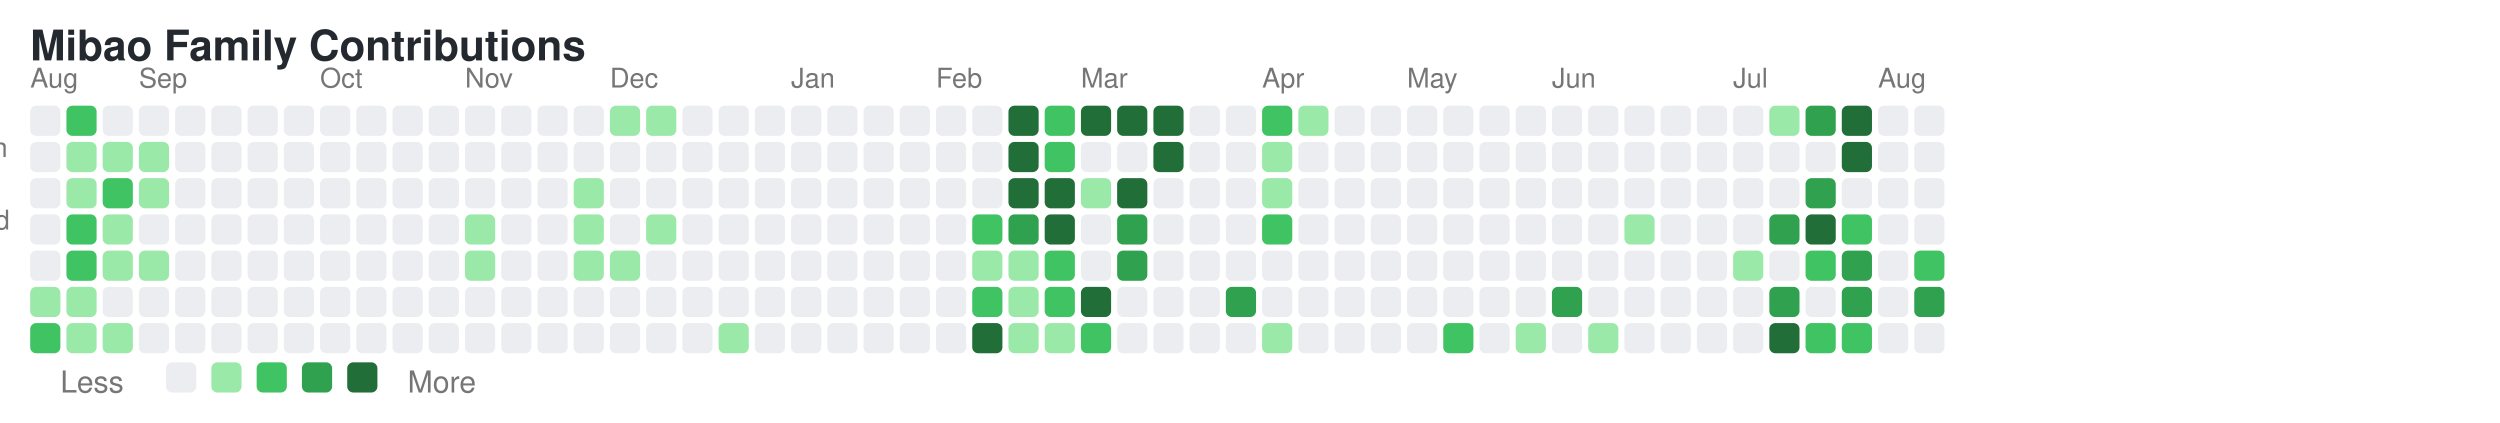
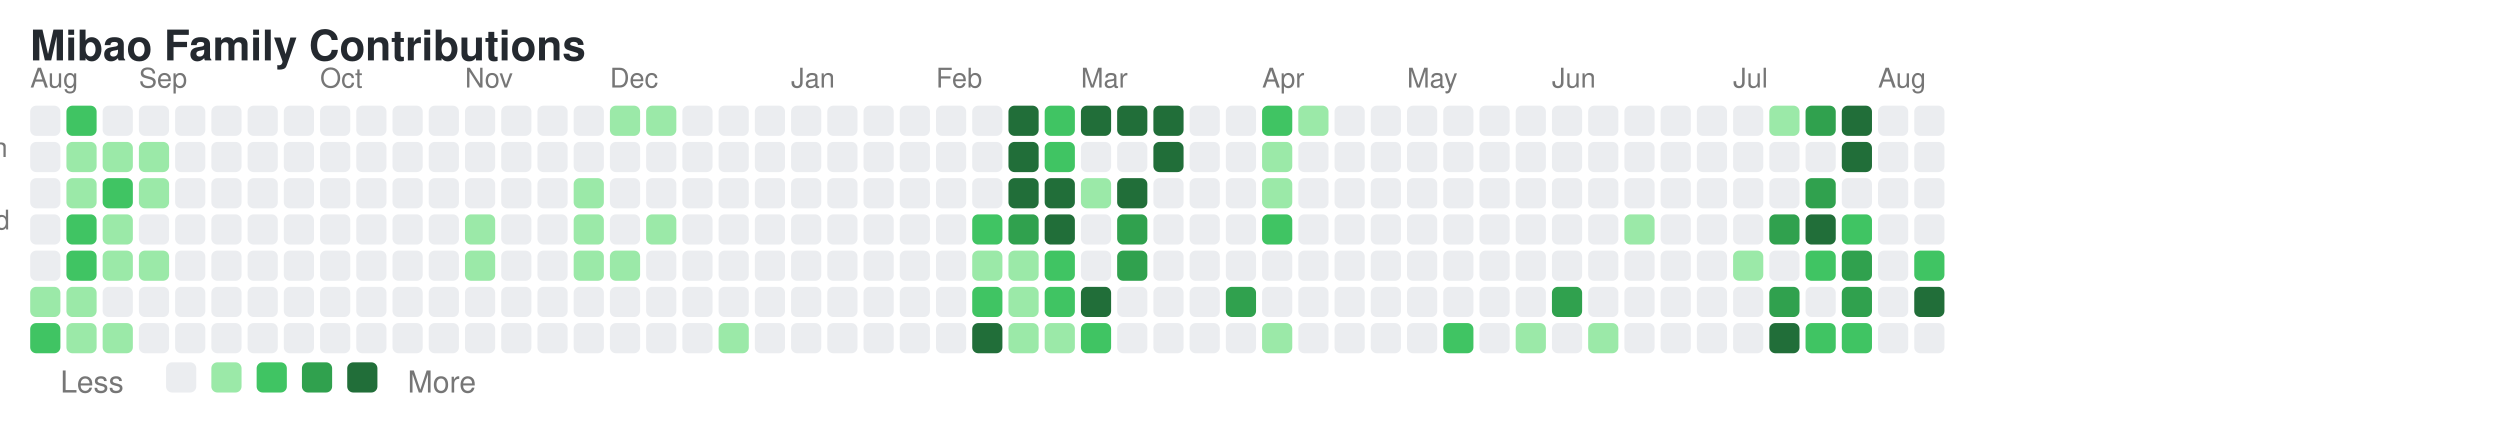
<svg xmlns="http://www.w3.org/2000/svg" width="828" height="140">
  <text x="10" y="20" font-family="-apple-system, BlinkMacSystemFont, Segoe UI, Helvetica, Arial, sans-serif" font-size="14" font-weight="600" fill="#24292f">Mibao Family Contributions</text>
  <g transform="translate(10, 35)">
    <text x="0" y="-6" font-family="-apple-system, BlinkMacSystemFont, Segoe UI, Helvetica, Arial, sans-serif" font-size="9" fill="#767676">Aug</text>
    <text x="36" y="-6" font-family="-apple-system, BlinkMacSystemFont, Segoe UI, Helvetica, Arial, sans-serif" font-size="9" fill="#767676">Sep</text>
    <text x="96" y="-6" font-family="-apple-system, BlinkMacSystemFont, Segoe UI, Helvetica, Arial, sans-serif" font-size="9" fill="#767676">Oct</text>
    <text x="144" y="-6" font-family="-apple-system, BlinkMacSystemFont, Segoe UI, Helvetica, Arial, sans-serif" font-size="9" fill="#767676">Nov</text>
    <text x="192" y="-6" font-family="-apple-system, BlinkMacSystemFont, Segoe UI, Helvetica, Arial, sans-serif" font-size="9" fill="#767676">Dec</text>
    <text x="252" y="-6" font-family="-apple-system, BlinkMacSystemFont, Segoe UI, Helvetica, Arial, sans-serif" font-size="9" fill="#767676">Jan</text>
    <text x="300" y="-6" font-family="-apple-system, BlinkMacSystemFont, Segoe UI, Helvetica, Arial, sans-serif" font-size="9" fill="#767676">Feb</text>
    <text x="348" y="-6" font-family="-apple-system, BlinkMacSystemFont, Segoe UI, Helvetica, Arial, sans-serif" font-size="9" fill="#767676">Mar</text>
    <text x="408" y="-6" font-family="-apple-system, BlinkMacSystemFont, Segoe UI, Helvetica, Arial, sans-serif" font-size="9" fill="#767676">Apr</text>
    <text x="456" y="-6" font-family="-apple-system, BlinkMacSystemFont, Segoe UI, Helvetica, Arial, sans-serif" font-size="9" fill="#767676">May</text>
    <text x="504" y="-6" font-family="-apple-system, BlinkMacSystemFont, Segoe UI, Helvetica, Arial, sans-serif" font-size="9" fill="#767676">Jun</text>
    <text x="564" y="-6" font-family="-apple-system, BlinkMacSystemFont, Segoe UI, Helvetica, Arial, sans-serif" font-size="9" fill="#767676">Jul</text>
    <text x="612" y="-6" font-family="-apple-system, BlinkMacSystemFont, Segoe UI, Helvetica, Arial, sans-serif" font-size="9" fill="#767676">Aug</text>
    <text x="-25" y="17.0" font-family="-apple-system, BlinkMacSystemFont, Segoe UI, Helvetica, Arial, sans-serif" font-size="9" fill="#767676">Mon</text>
    <text x="-25" y="41.0" font-family="-apple-system, BlinkMacSystemFont, Segoe UI, Helvetica, Arial, sans-serif" font-size="9" fill="#767676">Wed</text>
    <text x="-25" y="65.0" font-family="-apple-system, BlinkMacSystemFont, Segoe UI, Helvetica, Arial, sans-serif" font-size="9" fill="#767676">Fri</text>
    <rect x="0" y="0" width="10" height="10" fill="#ebedf0" rx="2" />
    <rect x="0" y="12" width="10" height="10" fill="#ebedf0" rx="2" />
    <rect x="0" y="24" width="10" height="10" fill="#ebedf0" rx="2" />
    <rect x="0" y="36" width="10" height="10" fill="#ebedf0" rx="2" />
    <rect x="0" y="48" width="10" height="10" fill="#ebedf0" rx="2" />
    <rect x="0" y="60" width="10" height="10" fill="#9be9a8" rx="2" />
    <rect x="0" y="72" width="10" height="10" fill="#40c463" rx="2" />
    <rect x="12" y="0" width="10" height="10" fill="#40c463" rx="2" />
    <rect x="12" y="12" width="10" height="10" fill="#9be9a8" rx="2" />
    <rect x="12" y="24" width="10" height="10" fill="#9be9a8" rx="2" />
    <rect x="12" y="36" width="10" height="10" fill="#40c463" rx="2" />
    <rect x="12" y="48" width="10" height="10" fill="#40c463" rx="2" />
    <rect x="12" y="60" width="10" height="10" fill="#9be9a8" rx="2" />
    <rect x="12" y="72" width="10" height="10" fill="#9be9a8" rx="2" />
    <rect x="24" y="0" width="10" height="10" fill="#ebedf0" rx="2" />
    <rect x="24" y="12" width="10" height="10" fill="#9be9a8" rx="2" />
    <rect x="24" y="24" width="10" height="10" fill="#40c463" rx="2" />
    <rect x="24" y="36" width="10" height="10" fill="#9be9a8" rx="2" />
    <rect x="24" y="48" width="10" height="10" fill="#9be9a8" rx="2" />
    <rect x="24" y="60" width="10" height="10" fill="#ebedf0" rx="2" />
    <rect x="24" y="72" width="10" height="10" fill="#9be9a8" rx="2" />
    <rect x="36" y="0" width="10" height="10" fill="#ebedf0" rx="2" />
    <rect x="36" y="12" width="10" height="10" fill="#9be9a8" rx="2" />
    <rect x="36" y="24" width="10" height="10" fill="#9be9a8" rx="2" />
    <rect x="36" y="36" width="10" height="10" fill="#ebedf0" rx="2" />
    <rect x="36" y="48" width="10" height="10" fill="#9be9a8" rx="2" />
    <rect x="36" y="60" width="10" height="10" fill="#ebedf0" rx="2" />
    <rect x="36" y="72" width="10" height="10" fill="#ebedf0" rx="2" />
    <rect x="48" y="0" width="10" height="10" fill="#ebedf0" rx="2" />
    <rect x="48" y="12" width="10" height="10" fill="#ebedf0" rx="2" />
    <rect x="48" y="24" width="10" height="10" fill="#ebedf0" rx="2" />
    <rect x="48" y="36" width="10" height="10" fill="#ebedf0" rx="2" />
    <rect x="48" y="48" width="10" height="10" fill="#ebedf0" rx="2" />
    <rect x="48" y="60" width="10" height="10" fill="#ebedf0" rx="2" />
    <rect x="48" y="72" width="10" height="10" fill="#ebedf0" rx="2" />
    <rect x="60" y="0" width="10" height="10" fill="#ebedf0" rx="2" />
    <rect x="60" y="12" width="10" height="10" fill="#ebedf0" rx="2" />
    <rect x="60" y="24" width="10" height="10" fill="#ebedf0" rx="2" />
    <rect x="60" y="36" width="10" height="10" fill="#ebedf0" rx="2" />
    <rect x="60" y="48" width="10" height="10" fill="#ebedf0" rx="2" />
    <rect x="60" y="60" width="10" height="10" fill="#ebedf0" rx="2" />
    <rect x="60" y="72" width="10" height="10" fill="#ebedf0" rx="2" />
    <rect x="72" y="0" width="10" height="10" fill="#ebedf0" rx="2" />
    <rect x="72" y="12" width="10" height="10" fill="#ebedf0" rx="2" />
    <rect x="72" y="24" width="10" height="10" fill="#ebedf0" rx="2" />
    <rect x="72" y="36" width="10" height="10" fill="#ebedf0" rx="2" />
    <rect x="72" y="48" width="10" height="10" fill="#ebedf0" rx="2" />
    <rect x="72" y="60" width="10" height="10" fill="#ebedf0" rx="2" />
    <rect x="72" y="72" width="10" height="10" fill="#ebedf0" rx="2" />
    <rect x="84" y="0" width="10" height="10" fill="#ebedf0" rx="2" />
    <rect x="84" y="12" width="10" height="10" fill="#ebedf0" rx="2" />
    <rect x="84" y="24" width="10" height="10" fill="#ebedf0" rx="2" />
    <rect x="84" y="36" width="10" height="10" fill="#ebedf0" rx="2" />
    <rect x="84" y="48" width="10" height="10" fill="#ebedf0" rx="2" />
    <rect x="84" y="60" width="10" height="10" fill="#ebedf0" rx="2" />
    <rect x="84" y="72" width="10" height="10" fill="#ebedf0" rx="2" />
    <rect x="96" y="0" width="10" height="10" fill="#ebedf0" rx="2" />
    <rect x="96" y="12" width="10" height="10" fill="#ebedf0" rx="2" />
    <rect x="96" y="24" width="10" height="10" fill="#ebedf0" rx="2" />
    <rect x="96" y="36" width="10" height="10" fill="#ebedf0" rx="2" />
    <rect x="96" y="48" width="10" height="10" fill="#ebedf0" rx="2" />
    <rect x="96" y="60" width="10" height="10" fill="#ebedf0" rx="2" />
    <rect x="96" y="72" width="10" height="10" fill="#ebedf0" rx="2" />
    <rect x="108" y="0" width="10" height="10" fill="#ebedf0" rx="2" />
    <rect x="108" y="12" width="10" height="10" fill="#ebedf0" rx="2" />
    <rect x="108" y="24" width="10" height="10" fill="#ebedf0" rx="2" />
    <rect x="108" y="36" width="10" height="10" fill="#ebedf0" rx="2" />
    <rect x="108" y="48" width="10" height="10" fill="#ebedf0" rx="2" />
    <rect x="108" y="60" width="10" height="10" fill="#ebedf0" rx="2" />
    <rect x="108" y="72" width="10" height="10" fill="#ebedf0" rx="2" />
    <rect x="120" y="0" width="10" height="10" fill="#ebedf0" rx="2" />
    <rect x="120" y="12" width="10" height="10" fill="#ebedf0" rx="2" />
    <rect x="120" y="24" width="10" height="10" fill="#ebedf0" rx="2" />
    <rect x="120" y="36" width="10" height="10" fill="#ebedf0" rx="2" />
    <rect x="120" y="48" width="10" height="10" fill="#ebedf0" rx="2" />
    <rect x="120" y="60" width="10" height="10" fill="#ebedf0" rx="2" />
    <rect x="120" y="72" width="10" height="10" fill="#ebedf0" rx="2" />
    <rect x="132" y="0" width="10" height="10" fill="#ebedf0" rx="2" />
    <rect x="132" y="12" width="10" height="10" fill="#ebedf0" rx="2" />
    <rect x="132" y="24" width="10" height="10" fill="#ebedf0" rx="2" />
    <rect x="132" y="36" width="10" height="10" fill="#ebedf0" rx="2" />
    <rect x="132" y="48" width="10" height="10" fill="#ebedf0" rx="2" />
    <rect x="132" y="60" width="10" height="10" fill="#ebedf0" rx="2" />
    <rect x="132" y="72" width="10" height="10" fill="#ebedf0" rx="2" />
    <rect x="144" y="0" width="10" height="10" fill="#ebedf0" rx="2" />
    <rect x="144" y="12" width="10" height="10" fill="#ebedf0" rx="2" />
    <rect x="144" y="24" width="10" height="10" fill="#ebedf0" rx="2" />
    <rect x="144" y="36" width="10" height="10" fill="#9be9a8" rx="2" />
    <rect x="144" y="48" width="10" height="10" fill="#9be9a8" rx="2" />
    <rect x="144" y="60" width="10" height="10" fill="#ebedf0" rx="2" />
    <rect x="144" y="72" width="10" height="10" fill="#ebedf0" rx="2" />
    <rect x="156" y="0" width="10" height="10" fill="#ebedf0" rx="2" />
    <rect x="156" y="12" width="10" height="10" fill="#ebedf0" rx="2" />
    <rect x="156" y="24" width="10" height="10" fill="#ebedf0" rx="2" />
    <rect x="156" y="36" width="10" height="10" fill="#ebedf0" rx="2" />
    <rect x="156" y="48" width="10" height="10" fill="#ebedf0" rx="2" />
    <rect x="156" y="60" width="10" height="10" fill="#ebedf0" rx="2" />
    <rect x="156" y="72" width="10" height="10" fill="#ebedf0" rx="2" />
    <rect x="168" y="0" width="10" height="10" fill="#ebedf0" rx="2" />
    <rect x="168" y="12" width="10" height="10" fill="#ebedf0" rx="2" />
    <rect x="168" y="24" width="10" height="10" fill="#ebedf0" rx="2" />
    <rect x="168" y="36" width="10" height="10" fill="#ebedf0" rx="2" />
    <rect x="168" y="48" width="10" height="10" fill="#ebedf0" rx="2" />
    <rect x="168" y="60" width="10" height="10" fill="#ebedf0" rx="2" />
    <rect x="168" y="72" width="10" height="10" fill="#ebedf0" rx="2" />
    <rect x="180" y="0" width="10" height="10" fill="#ebedf0" rx="2" />
    <rect x="180" y="12" width="10" height="10" fill="#ebedf0" rx="2" />
    <rect x="180" y="24" width="10" height="10" fill="#9be9a8" rx="2" />
    <rect x="180" y="36" width="10" height="10" fill="#9be9a8" rx="2" />
    <rect x="180" y="48" width="10" height="10" fill="#9be9a8" rx="2" />
    <rect x="180" y="60" width="10" height="10" fill="#ebedf0" rx="2" />
    <rect x="180" y="72" width="10" height="10" fill="#ebedf0" rx="2" />
    <rect x="192" y="0" width="10" height="10" fill="#9be9a8" rx="2" />
    <rect x="192" y="12" width="10" height="10" fill="#ebedf0" rx="2" />
    <rect x="192" y="24" width="10" height="10" fill="#ebedf0" rx="2" />
    <rect x="192" y="36" width="10" height="10" fill="#ebedf0" rx="2" />
    <rect x="192" y="48" width="10" height="10" fill="#9be9a8" rx="2" />
    <rect x="192" y="60" width="10" height="10" fill="#ebedf0" rx="2" />
    <rect x="192" y="72" width="10" height="10" fill="#ebedf0" rx="2" />
    <rect x="204" y="0" width="10" height="10" fill="#9be9a8" rx="2" />
    <rect x="204" y="12" width="10" height="10" fill="#ebedf0" rx="2" />
    <rect x="204" y="24" width="10" height="10" fill="#ebedf0" rx="2" />
    <rect x="204" y="36" width="10" height="10" fill="#9be9a8" rx="2" />
    <rect x="204" y="48" width="10" height="10" fill="#ebedf0" rx="2" />
    <rect x="204" y="60" width="10" height="10" fill="#ebedf0" rx="2" />
    <rect x="204" y="72" width="10" height="10" fill="#ebedf0" rx="2" />
    <rect x="216" y="0" width="10" height="10" fill="#ebedf0" rx="2" />
    <rect x="216" y="12" width="10" height="10" fill="#ebedf0" rx="2" />
    <rect x="216" y="24" width="10" height="10" fill="#ebedf0" rx="2" />
    <rect x="216" y="36" width="10" height="10" fill="#ebedf0" rx="2" />
    <rect x="216" y="48" width="10" height="10" fill="#ebedf0" rx="2" />
    <rect x="216" y="60" width="10" height="10" fill="#ebedf0" rx="2" />
    <rect x="216" y="72" width="10" height="10" fill="#ebedf0" rx="2" />
    <rect x="228" y="0" width="10" height="10" fill="#ebedf0" rx="2" />
    <rect x="228" y="12" width="10" height="10" fill="#ebedf0" rx="2" />
    <rect x="228" y="24" width="10" height="10" fill="#ebedf0" rx="2" />
    <rect x="228" y="36" width="10" height="10" fill="#ebedf0" rx="2" />
    <rect x="228" y="48" width="10" height="10" fill="#ebedf0" rx="2" />
    <rect x="228" y="60" width="10" height="10" fill="#ebedf0" rx="2" />
    <rect x="228" y="72" width="10" height="10" fill="#9be9a8" rx="2" />
    <rect x="240" y="0" width="10" height="10" fill="#ebedf0" rx="2" />
    <rect x="240" y="12" width="10" height="10" fill="#ebedf0" rx="2" />
    <rect x="240" y="24" width="10" height="10" fill="#ebedf0" rx="2" />
    <rect x="240" y="36" width="10" height="10" fill="#ebedf0" rx="2" />
    <rect x="240" y="48" width="10" height="10" fill="#ebedf0" rx="2" />
    <rect x="240" y="60" width="10" height="10" fill="#ebedf0" rx="2" />
    <rect x="240" y="72" width="10" height="10" fill="#ebedf0" rx="2" />
    <rect x="252" y="0" width="10" height="10" fill="#ebedf0" rx="2" />
    <rect x="252" y="12" width="10" height="10" fill="#ebedf0" rx="2" />
    <rect x="252" y="24" width="10" height="10" fill="#ebedf0" rx="2" />
    <rect x="252" y="36" width="10" height="10" fill="#ebedf0" rx="2" />
    <rect x="252" y="48" width="10" height="10" fill="#ebedf0" rx="2" />
    <rect x="252" y="60" width="10" height="10" fill="#ebedf0" rx="2" />
    <rect x="252" y="72" width="10" height="10" fill="#ebedf0" rx="2" />
    <rect x="264" y="0" width="10" height="10" fill="#ebedf0" rx="2" />
    <rect x="264" y="12" width="10" height="10" fill="#ebedf0" rx="2" />
    <rect x="264" y="24" width="10" height="10" fill="#ebedf0" rx="2" />
    <rect x="264" y="36" width="10" height="10" fill="#ebedf0" rx="2" />
    <rect x="264" y="48" width="10" height="10" fill="#ebedf0" rx="2" />
    <rect x="264" y="60" width="10" height="10" fill="#ebedf0" rx="2" />
    <rect x="264" y="72" width="10" height="10" fill="#ebedf0" rx="2" />
    <rect x="276" y="0" width="10" height="10" fill="#ebedf0" rx="2" />
    <rect x="276" y="12" width="10" height="10" fill="#ebedf0" rx="2" />
    <rect x="276" y="24" width="10" height="10" fill="#ebedf0" rx="2" />
    <rect x="276" y="36" width="10" height="10" fill="#ebedf0" rx="2" />
    <rect x="276" y="48" width="10" height="10" fill="#ebedf0" rx="2" />
    <rect x="276" y="60" width="10" height="10" fill="#ebedf0" rx="2" />
    <rect x="276" y="72" width="10" height="10" fill="#ebedf0" rx="2" />
    <rect x="288" y="0" width="10" height="10" fill="#ebedf0" rx="2" />
    <rect x="288" y="12" width="10" height="10" fill="#ebedf0" rx="2" />
    <rect x="288" y="24" width="10" height="10" fill="#ebedf0" rx="2" />
    <rect x="288" y="36" width="10" height="10" fill="#ebedf0" rx="2" />
    <rect x="288" y="48" width="10" height="10" fill="#ebedf0" rx="2" />
    <rect x="288" y="60" width="10" height="10" fill="#ebedf0" rx="2" />
    <rect x="288" y="72" width="10" height="10" fill="#ebedf0" rx="2" />
    <rect x="300" y="0" width="10" height="10" fill="#ebedf0" rx="2" />
    <rect x="300" y="12" width="10" height="10" fill="#ebedf0" rx="2" />
    <rect x="300" y="24" width="10" height="10" fill="#ebedf0" rx="2" />
    <rect x="300" y="36" width="10" height="10" fill="#ebedf0" rx="2" />
    <rect x="300" y="48" width="10" height="10" fill="#ebedf0" rx="2" />
    <rect x="300" y="60" width="10" height="10" fill="#ebedf0" rx="2" />
    <rect x="300" y="72" width="10" height="10" fill="#ebedf0" rx="2" />
    <rect x="312" y="0" width="10" height="10" fill="#ebedf0" rx="2" />
    <rect x="312" y="12" width="10" height="10" fill="#ebedf0" rx="2" />
    <rect x="312" y="24" width="10" height="10" fill="#ebedf0" rx="2" />
    <rect x="312" y="36" width="10" height="10" fill="#40c463" rx="2" />
    <rect x="312" y="48" width="10" height="10" fill="#9be9a8" rx="2" />
    <rect x="312" y="60" width="10" height="10" fill="#40c463" rx="2" />
    <rect x="312" y="72" width="10" height="10" fill="#216e39" rx="2" />
    <rect x="324" y="0" width="10" height="10" fill="#216e39" rx="2" />
    <rect x="324" y="12" width="10" height="10" fill="#216e39" rx="2" />
    <rect x="324" y="24" width="10" height="10" fill="#216e39" rx="2" />
    <rect x="324" y="36" width="10" height="10" fill="#30a14e" rx="2" />
    <rect x="324" y="48" width="10" height="10" fill="#9be9a8" rx="2" />
    <rect x="324" y="60" width="10" height="10" fill="#9be9a8" rx="2" />
    <rect x="324" y="72" width="10" height="10" fill="#9be9a8" rx="2" />
    <rect x="336" y="0" width="10" height="10" fill="#40c463" rx="2" />
    <rect x="336" y="12" width="10" height="10" fill="#40c463" rx="2" />
    <rect x="336" y="24" width="10" height="10" fill="#216e39" rx="2" />
    <rect x="336" y="36" width="10" height="10" fill="#216e39" rx="2" />
    <rect x="336" y="48" width="10" height="10" fill="#40c463" rx="2" />
    <rect x="336" y="60" width="10" height="10" fill="#40c463" rx="2" />
    <rect x="336" y="72" width="10" height="10" fill="#9be9a8" rx="2" />
    <rect x="348" y="0" width="10" height="10" fill="#216e39" rx="2" />
    <rect x="348" y="12" width="10" height="10" fill="#ebedf0" rx="2" />
    <rect x="348" y="24" width="10" height="10" fill="#9be9a8" rx="2" />
    <rect x="348" y="36" width="10" height="10" fill="#ebedf0" rx="2" />
    <rect x="348" y="48" width="10" height="10" fill="#ebedf0" rx="2" />
    <rect x="348" y="60" width="10" height="10" fill="#216e39" rx="2" />
    <rect x="348" y="72" width="10" height="10" fill="#40c463" rx="2" />
    <rect x="360" y="0" width="10" height="10" fill="#216e39" rx="2" />
    <rect x="360" y="12" width="10" height="10" fill="#ebedf0" rx="2" />
    <rect x="360" y="24" width="10" height="10" fill="#216e39" rx="2" />
    <rect x="360" y="36" width="10" height="10" fill="#30a14e" rx="2" />
    <rect x="360" y="48" width="10" height="10" fill="#30a14e" rx="2" />
    <rect x="360" y="60" width="10" height="10" fill="#ebedf0" rx="2" />
    <rect x="360" y="72" width="10" height="10" fill="#ebedf0" rx="2" />
    <rect x="372" y="0" width="10" height="10" fill="#216e39" rx="2" />
    <rect x="372" y="12" width="10" height="10" fill="#216e39" rx="2" />
    <rect x="372" y="24" width="10" height="10" fill="#ebedf0" rx="2" />
    <rect x="372" y="36" width="10" height="10" fill="#ebedf0" rx="2" />
    <rect x="372" y="48" width="10" height="10" fill="#ebedf0" rx="2" />
    <rect x="372" y="60" width="10" height="10" fill="#ebedf0" rx="2" />
    <rect x="372" y="72" width="10" height="10" fill="#ebedf0" rx="2" />
    <rect x="384" y="0" width="10" height="10" fill="#ebedf0" rx="2" />
    <rect x="384" y="12" width="10" height="10" fill="#ebedf0" rx="2" />
    <rect x="384" y="24" width="10" height="10" fill="#ebedf0" rx="2" />
    <rect x="384" y="36" width="10" height="10" fill="#ebedf0" rx="2" />
    <rect x="384" y="48" width="10" height="10" fill="#ebedf0" rx="2" />
    <rect x="384" y="60" width="10" height="10" fill="#ebedf0" rx="2" />
    <rect x="384" y="72" width="10" height="10" fill="#ebedf0" rx="2" />
    <rect x="396" y="0" width="10" height="10" fill="#ebedf0" rx="2" />
    <rect x="396" y="12" width="10" height="10" fill="#ebedf0" rx="2" />
    <rect x="396" y="24" width="10" height="10" fill="#ebedf0" rx="2" />
    <rect x="396" y="36" width="10" height="10" fill="#ebedf0" rx="2" />
    <rect x="396" y="48" width="10" height="10" fill="#ebedf0" rx="2" />
    <rect x="396" y="60" width="10" height="10" fill="#30a14e" rx="2" />
    <rect x="396" y="72" width="10" height="10" fill="#ebedf0" rx="2" />
    <rect x="408" y="0" width="10" height="10" fill="#40c463" rx="2" />
    <rect x="408" y="12" width="10" height="10" fill="#9be9a8" rx="2" />
    <rect x="408" y="24" width="10" height="10" fill="#9be9a8" rx="2" />
    <rect x="408" y="36" width="10" height="10" fill="#40c463" rx="2" />
    <rect x="408" y="48" width="10" height="10" fill="#ebedf0" rx="2" />
    <rect x="408" y="60" width="10" height="10" fill="#ebedf0" rx="2" />
    <rect x="408" y="72" width="10" height="10" fill="#9be9a8" rx="2" />
    <rect x="420" y="0" width="10" height="10" fill="#9be9a8" rx="2" />
    <rect x="420" y="12" width="10" height="10" fill="#ebedf0" rx="2" />
    <rect x="420" y="24" width="10" height="10" fill="#ebedf0" rx="2" />
    <rect x="420" y="36" width="10" height="10" fill="#ebedf0" rx="2" />
    <rect x="420" y="48" width="10" height="10" fill="#ebedf0" rx="2" />
    <rect x="420" y="60" width="10" height="10" fill="#ebedf0" rx="2" />
    <rect x="420" y="72" width="10" height="10" fill="#ebedf0" rx="2" />
    <rect x="432" y="0" width="10" height="10" fill="#ebedf0" rx="2" />
    <rect x="432" y="12" width="10" height="10" fill="#ebedf0" rx="2" />
    <rect x="432" y="24" width="10" height="10" fill="#ebedf0" rx="2" />
    <rect x="432" y="36" width="10" height="10" fill="#ebedf0" rx="2" />
    <rect x="432" y="48" width="10" height="10" fill="#ebedf0" rx="2" />
    <rect x="432" y="60" width="10" height="10" fill="#ebedf0" rx="2" />
    <rect x="432" y="72" width="10" height="10" fill="#ebedf0" rx="2" />
    <rect x="444" y="0" width="10" height="10" fill="#ebedf0" rx="2" />
    <rect x="444" y="12" width="10" height="10" fill="#ebedf0" rx="2" />
    <rect x="444" y="24" width="10" height="10" fill="#ebedf0" rx="2" />
    <rect x="444" y="36" width="10" height="10" fill="#ebedf0" rx="2" />
    <rect x="444" y="48" width="10" height="10" fill="#ebedf0" rx="2" />
    <rect x="444" y="60" width="10" height="10" fill="#ebedf0" rx="2" />
    <rect x="444" y="72" width="10" height="10" fill="#ebedf0" rx="2" />
    <rect x="456" y="0" width="10" height="10" fill="#ebedf0" rx="2" />
    <rect x="456" y="12" width="10" height="10" fill="#ebedf0" rx="2" />
    <rect x="456" y="24" width="10" height="10" fill="#ebedf0" rx="2" />
    <rect x="456" y="36" width="10" height="10" fill="#ebedf0" rx="2" />
    <rect x="456" y="48" width="10" height="10" fill="#ebedf0" rx="2" />
    <rect x="456" y="60" width="10" height="10" fill="#ebedf0" rx="2" />
    <rect x="456" y="72" width="10" height="10" fill="#ebedf0" rx="2" />
    <rect x="468" y="0" width="10" height="10" fill="#ebedf0" rx="2" />
    <rect x="468" y="12" width="10" height="10" fill="#ebedf0" rx="2" />
    <rect x="468" y="24" width="10" height="10" fill="#ebedf0" rx="2" />
    <rect x="468" y="36" width="10" height="10" fill="#ebedf0" rx="2" />
    <rect x="468" y="48" width="10" height="10" fill="#ebedf0" rx="2" />
    <rect x="468" y="60" width="10" height="10" fill="#ebedf0" rx="2" />
    <rect x="468" y="72" width="10" height="10" fill="#40c463" rx="2" />
    <rect x="480" y="0" width="10" height="10" fill="#ebedf0" rx="2" />
    <rect x="480" y="12" width="10" height="10" fill="#ebedf0" rx="2" />
    <rect x="480" y="24" width="10" height="10" fill="#ebedf0" rx="2" />
    <rect x="480" y="36" width="10" height="10" fill="#ebedf0" rx="2" />
    <rect x="480" y="48" width="10" height="10" fill="#ebedf0" rx="2" />
    <rect x="480" y="60" width="10" height="10" fill="#ebedf0" rx="2" />
    <rect x="480" y="72" width="10" height="10" fill="#ebedf0" rx="2" />
    <rect x="492" y="0" width="10" height="10" fill="#ebedf0" rx="2" />
    <rect x="492" y="12" width="10" height="10" fill="#ebedf0" rx="2" />
    <rect x="492" y="24" width="10" height="10" fill="#ebedf0" rx="2" />
    <rect x="492" y="36" width="10" height="10" fill="#ebedf0" rx="2" />
    <rect x="492" y="48" width="10" height="10" fill="#ebedf0" rx="2" />
    <rect x="492" y="60" width="10" height="10" fill="#ebedf0" rx="2" />
    <rect x="492" y="72" width="10" height="10" fill="#9be9a8" rx="2" />
    <rect x="504" y="0" width="10" height="10" fill="#ebedf0" rx="2" />
    <rect x="504" y="12" width="10" height="10" fill="#ebedf0" rx="2" />
    <rect x="504" y="24" width="10" height="10" fill="#ebedf0" rx="2" />
    <rect x="504" y="36" width="10" height="10" fill="#ebedf0" rx="2" />
    <rect x="504" y="48" width="10" height="10" fill="#ebedf0" rx="2" />
    <rect x="504" y="60" width="10" height="10" fill="#30a14e" rx="2" />
    <rect x="504" y="72" width="10" height="10" fill="#ebedf0" rx="2" />
    <rect x="516" y="0" width="10" height="10" fill="#ebedf0" rx="2" />
    <rect x="516" y="12" width="10" height="10" fill="#ebedf0" rx="2" />
    <rect x="516" y="24" width="10" height="10" fill="#ebedf0" rx="2" />
    <rect x="516" y="36" width="10" height="10" fill="#ebedf0" rx="2" />
    <rect x="516" y="48" width="10" height="10" fill="#ebedf0" rx="2" />
    <rect x="516" y="60" width="10" height="10" fill="#ebedf0" rx="2" />
    <rect x="516" y="72" width="10" height="10" fill="#9be9a8" rx="2" />
    <rect x="528" y="0" width="10" height="10" fill="#ebedf0" rx="2" />
    <rect x="528" y="12" width="10" height="10" fill="#ebedf0" rx="2" />
    <rect x="528" y="24" width="10" height="10" fill="#ebedf0" rx="2" />
    <rect x="528" y="36" width="10" height="10" fill="#9be9a8" rx="2" />
    <rect x="528" y="48" width="10" height="10" fill="#ebedf0" rx="2" />
    <rect x="528" y="60" width="10" height="10" fill="#ebedf0" rx="2" />
    <rect x="528" y="72" width="10" height="10" fill="#ebedf0" rx="2" />
    <rect x="540" y="0" width="10" height="10" fill="#ebedf0" rx="2" />
    <rect x="540" y="12" width="10" height="10" fill="#ebedf0" rx="2" />
    <rect x="540" y="24" width="10" height="10" fill="#ebedf0" rx="2" />
    <rect x="540" y="36" width="10" height="10" fill="#ebedf0" rx="2" />
    <rect x="540" y="48" width="10" height="10" fill="#ebedf0" rx="2" />
    <rect x="540" y="60" width="10" height="10" fill="#ebedf0" rx="2" />
    <rect x="540" y="72" width="10" height="10" fill="#ebedf0" rx="2" />
    <rect x="552" y="0" width="10" height="10" fill="#ebedf0" rx="2" />
    <rect x="552" y="12" width="10" height="10" fill="#ebedf0" rx="2" />
    <rect x="552" y="24" width="10" height="10" fill="#ebedf0" rx="2" />
    <rect x="552" y="36" width="10" height="10" fill="#ebedf0" rx="2" />
    <rect x="552" y="48" width="10" height="10" fill="#ebedf0" rx="2" />
    <rect x="552" y="60" width="10" height="10" fill="#ebedf0" rx="2" />
    <rect x="552" y="72" width="10" height="10" fill="#ebedf0" rx="2" />
    <rect x="564" y="0" width="10" height="10" fill="#ebedf0" rx="2" />
    <rect x="564" y="12" width="10" height="10" fill="#ebedf0" rx="2" />
    <rect x="564" y="24" width="10" height="10" fill="#ebedf0" rx="2" />
    <rect x="564" y="36" width="10" height="10" fill="#ebedf0" rx="2" />
    <rect x="564" y="48" width="10" height="10" fill="#9be9a8" rx="2" />
    <rect x="564" y="60" width="10" height="10" fill="#ebedf0" rx="2" />
    <rect x="564" y="72" width="10" height="10" fill="#ebedf0" rx="2" />
    <rect x="576" y="0" width="10" height="10" fill="#9be9a8" rx="2" />
    <rect x="576" y="12" width="10" height="10" fill="#ebedf0" rx="2" />
    <rect x="576" y="24" width="10" height="10" fill="#ebedf0" rx="2" />
    <rect x="576" y="36" width="10" height="10" fill="#30a14e" rx="2" />
    <rect x="576" y="48" width="10" height="10" fill="#ebedf0" rx="2" />
    <rect x="576" y="60" width="10" height="10" fill="#30a14e" rx="2" />
    <rect x="576" y="72" width="10" height="10" fill="#216e39" rx="2" />
    <rect x="588" y="0" width="10" height="10" fill="#30a14e" rx="2" />
    <rect x="588" y="12" width="10" height="10" fill="#ebedf0" rx="2" />
    <rect x="588" y="24" width="10" height="10" fill="#30a14e" rx="2" />
    <rect x="588" y="36" width="10" height="10" fill="#216e39" rx="2" />
    <rect x="588" y="48" width="10" height="10" fill="#40c463" rx="2" />
    <rect x="588" y="60" width="10" height="10" fill="#ebedf0" rx="2" />
    <rect x="588" y="72" width="10" height="10" fill="#40c463" rx="2" />
    <rect x="600" y="0" width="10" height="10" fill="#216e39" rx="2" />
    <rect x="600" y="12" width="10" height="10" fill="#216e39" rx="2" />
    <rect x="600" y="24" width="10" height="10" fill="#ebedf0" rx="2" />
    <rect x="600" y="36" width="10" height="10" fill="#40c463" rx="2" />
    <rect x="600" y="48" width="10" height="10" fill="#30a14e" rx="2" />
    <rect x="600" y="60" width="10" height="10" fill="#30a14e" rx="2" />
    <rect x="600" y="72" width="10" height="10" fill="#40c463" rx="2" />
    <rect x="612" y="0" width="10" height="10" fill="#ebedf0" rx="2" />
    <rect x="612" y="12" width="10" height="10" fill="#ebedf0" rx="2" />
    <rect x="612" y="24" width="10" height="10" fill="#ebedf0" rx="2" />
    <rect x="612" y="36" width="10" height="10" fill="#ebedf0" rx="2" />
    <rect x="612" y="48" width="10" height="10" fill="#ebedf0" rx="2" />
    <rect x="612" y="60" width="10" height="10" fill="#ebedf0" rx="2" />
    <rect x="612" y="72" width="10" height="10" fill="#ebedf0" rx="2" />
    <rect x="624" y="0" width="10" height="10" fill="#ebedf0" rx="2" />
    <rect x="624" y="12" width="10" height="10" fill="#ebedf0" rx="2" />
    <rect x="624" y="24" width="10" height="10" fill="#ebedf0" rx="2" />
    <rect x="624" y="36" width="10" height="10" fill="#ebedf0" rx="2" />
    <rect x="624" y="48" width="10" height="10" fill="#40c463" rx="2" />
-     <rect x="624" y="60" width="10" height="10" fill="#30a14e" rx="2" />
+     <rect x="624" y="60" width="10" height="10" fill="#216e39" rx="2" />
    <rect x="624" y="72" width="10" height="10" fill="#ebedf0" rx="2" />
    <text x="10" y="95" font-family="-apple-system, BlinkMacSystemFont, Segoe UI, Helvetica, Arial, sans-serif" font-size="10" fill="#767676">Less</text>
    <rect x="45" y="85" width="10" height="10" fill="#ebedf0" rx="2" />
    <rect x="60" y="85" width="10" height="10" fill="#9be9a8" rx="2" />
    <rect x="75" y="85" width="10" height="10" fill="#40c463" rx="2" />
    <rect x="90" y="85" width="10" height="10" fill="#30a14e" rx="2" />
    <rect x="105" y="85" width="10" height="10" fill="#216e39" rx="2" />
    <text x="125" y="95" font-family="-apple-system, BlinkMacSystemFont, Segoe UI, Helvetica, Arial, sans-serif" font-size="10" fill="#767676">More</text>
  </g>
</svg>
